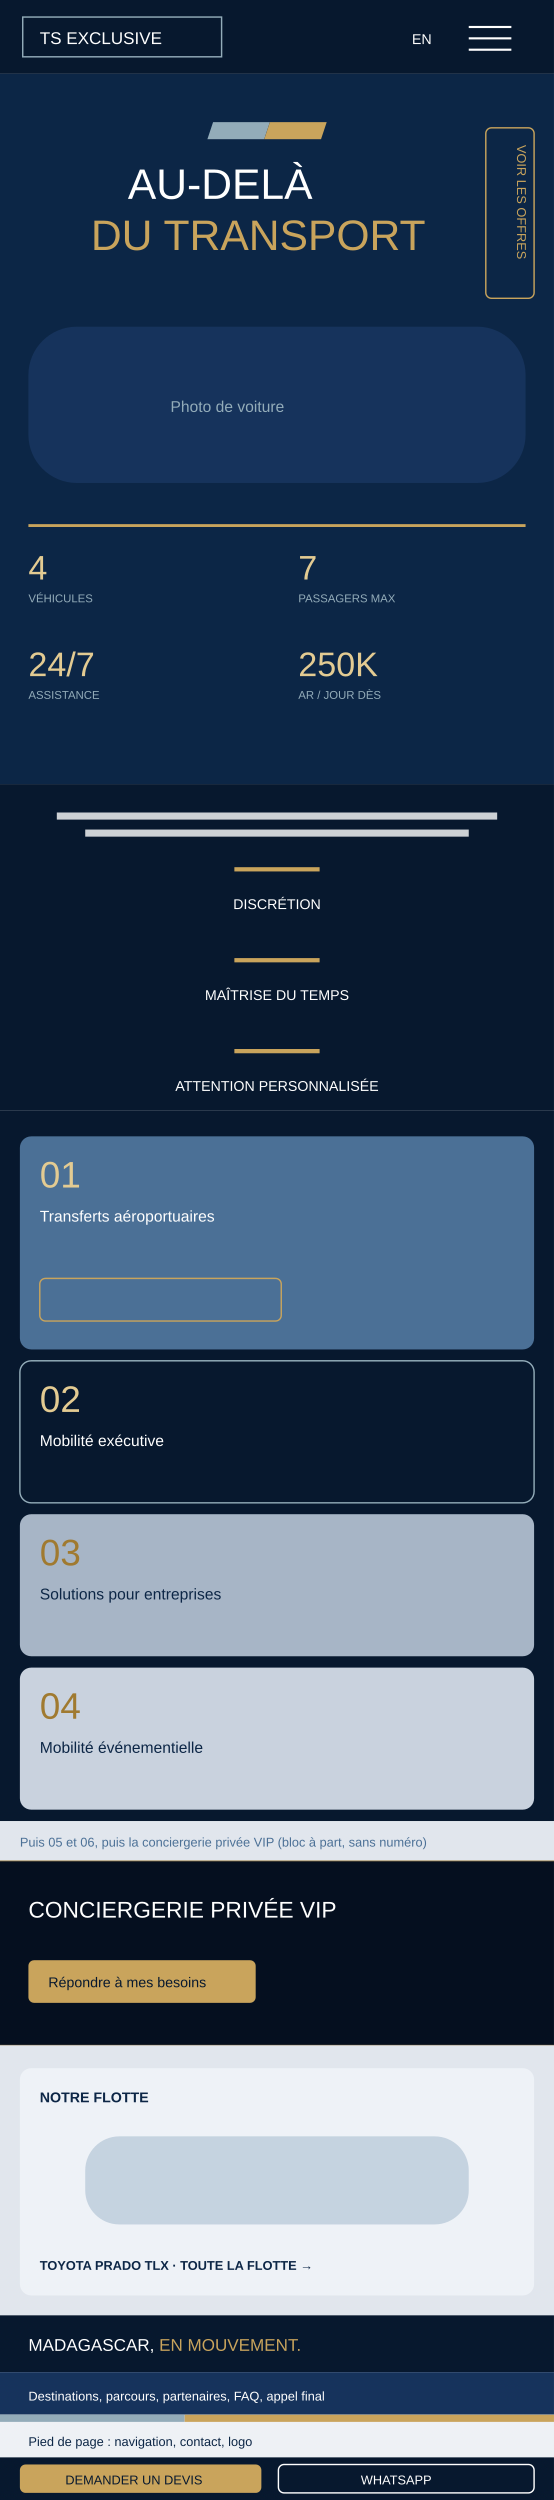
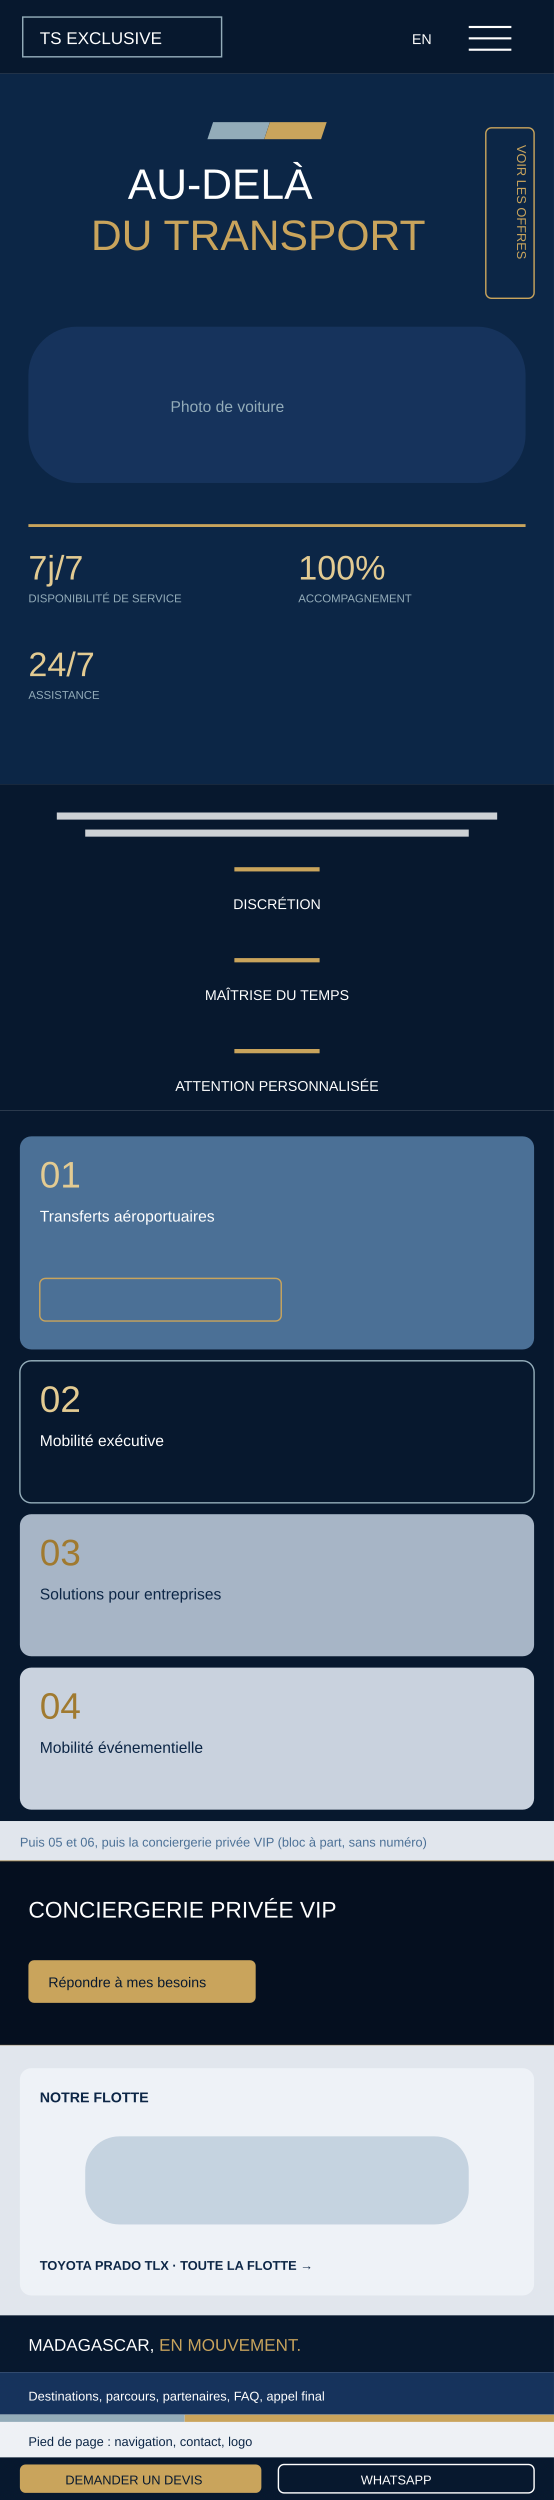
<svg xmlns="http://www.w3.org/2000/svg" viewBox="0 0 390 1760" font-family="Arial, sans-serif" font-size="11">
  <rect width="390" height="1760" fill="#e1e6ed" />
  <rect x="0" y="0" width="390" height="52" fill="#07182e" />
  <rect x="16" y="12" width="140" height="28" fill="none" stroke="#93acb9" />
  <text x="28" y="31" fill="#fff" font-size="12">TS EXCLUSIVE</text>
  <text x="290" y="31" fill="#fff" font-size="10">EN</text>
  <g stroke="#fff" stroke-width="1.5">
    <path d="M330 19h30M330 27h30M330 35h30" />
  </g>
  <rect x="0" y="52" width="390" height="500" fill="#0c2646" />
  <polygon points="150,86 190,86 186,98 146,98" fill="#93acb9" />
  <polygon points="190,86 230,86 226,98 186,98" fill="#c9a45c" />
  <text x="90" y="140" fill="#fff" font-size="30" font-weight="300">AU-DELÀ</text>
  <text x="64" y="176" fill="#c9a45c" font-size="30" font-weight="300">DU TRANSPORT</text>
  <rect x="342" y="90" width="34" height="120" rx="4" fill="none" stroke="#c9a45c" />
  <text x="0" y="0" fill="#c9a45c" font-size="9" transform="translate(364 102) rotate(90)">VOIR LES OFFRES</text>
  <rect x="20" y="230" width="350" height="110" rx="34" fill="#16335c" />
  <text x="120" y="290" fill="#93acb9">Photo de voiture</text>
  <path d="M20 370H370" stroke="#c9a45c" stroke-width="2" />
  <g fill="#e3cb92" font-size="24" font-weight="300">
-     <text x="20" y="408">4</text>
-     <text x="210" y="408">7</text>
+     <text x="20" y="408">7j/7</text>
+     <text x="210" y="408">100%</text>
    <text x="20" y="476">24/7</text>
-     <text x="210" y="476">250K</text>
  </g>
  <g fill="#93acb9" font-size="8">
-     <text x="20" y="424">VÉHICULES</text>
-     <text x="210" y="424">PASSAGERS MAX</text>
+     <text x="20" y="424">DISPONIBILITÉ DE SERVICE</text>
+     <text x="210" y="424">ACCOMPAGNEMENT</text>
    <text x="20" y="492">ASSISTANCE</text>
-     <text x="210" y="492">AR / JOUR DÈS</text>
  </g>
  <rect x="0" y="552" width="390" height="230" fill="#07182e" />
  <g fill="#fff" opacity=".8">
    <rect x="40" y="572" width="310" height="5" />
    <rect x="60" y="584" width="270" height="5" />
  </g>
  <g stroke="#c9a45c" stroke-width="3">
    <path d="M165 612h60M165 676h60M165 740h60" />
  </g>
  <g fill="#fff" font-size="10" text-anchor="middle">
    <text x="195" y="640">DISCRÉTION</text>
    <text x="195" y="704">MAÎTRISE DU TEMPS</text>
    <text x="195" y="768">ATTENTION PERSONNALISÉE</text>
  </g>
  <rect x="0" y="782" width="390" height="500" fill="#07182e" />
  <rect x="14" y="800" width="362" height="150" rx="8" fill="#4b7096" />
  <text x="28" y="836" fill="#e3cb92" font-size="26" font-weight="300">01</text>
  <text x="28" y="860" fill="#fff">Transferts aéroportuaires</text>
  <rect x="28" y="900" width="170" height="30" rx="4" fill="none" stroke="#c9a45c" />
  <rect x="14" y="958" width="362" height="100" rx="8" fill="none" stroke="#93acb9" />
  <text x="28" y="994" fill="#e3cb92" font-size="26" font-weight="300">02</text>
  <text x="28" y="1018" fill="#fff">Mobilité exécutive</text>
  <rect x="14" y="1066" width="362" height="100" rx="8" fill="#a7b5c6" />
  <text x="28" y="1102" fill="#a07a30" font-size="26" font-weight="300">03</text>
  <text x="28" y="1126" fill="#0c2646">Solutions pour entreprises</text>
  <rect x="14" y="1174" width="362" height="100" rx="8" fill="#c9d2de" />
  <text x="28" y="1210" fill="#a07a30" font-size="26" font-weight="300">04</text>
  <text x="28" y="1234" fill="#0c2646">Mobilité événementielle</text>
  <text x="14" y="1300" fill="#4b7096" font-size="9">Puis 05 et 06, puis la conciergerie privée VIP (bloc à part, sans numéro)</text>
  <rect x="0" y="1310" width="390" height="130" fill="#050f1f" />
  <path d="M0 1310H390M0 1440H390" stroke="#c9a45c" opacity=".5" />
  <text x="20" y="1350" fill="#fff" font-size="16" font-weight="300">CONCIERGERIE PRIVÉE VIP</text>
  <rect x="20" y="1380" width="160" height="30" rx="4" fill="#c9a45c" />
  <text x="34" y="1399" fill="#07182e" font-size="10">Répondre à mes besoins</text>
  <rect x="0" y="1440" width="390" height="190" fill="#e1e6ed" />
  <rect x="14" y="1456" width="362" height="160" rx="8" fill="#eef2f7" />
  <text x="28" y="1480" fill="#0c2646" font-size="10" font-weight="bold">NOTRE FLOTTE</text>
  <rect x="60" y="1504" width="270" height="62" rx="24" fill="#c5d3e0" />
  <text x="28" y="1598" fill="#0c2646" font-size="9" font-weight="bold">TOYOTA PRADO TLX · TOUTE LA FLOTTE →</text>
  <rect x="0" y="1630" width="390" height="40" fill="#07182e" />
  <text x="20" y="1655" fill="#fff" font-size="12">MADAGASCAR, <tspan fill="#c9a45c">EN MOUVEMENT.</tspan>
  </text>
  <rect x="0" y="1670" width="390" height="30" fill="#16335c" />
  <text x="20" y="1690" fill="#fff" font-size="9">Destinations, parcours, partenaires, FAQ, appel final</text>
  <rect x="0" y="1700" width="390" height="30" fill="#eef1f5" />
  <rect x="0" y="1700" width="130" height="5" fill="#93acb9" />
  <rect x="130" y="1700" width="260" height="5" fill="#c9a45c" />
  <text x="20" y="1722" fill="#0c2646" font-size="9">Pied de page : navigation, contact, logo</text>
  <rect x="0" y="1730" width="390" height="30" fill="#07182e" />
  <rect x="14" y="1735" width="170" height="20" rx="4" fill="#c9a45c" />
  <text x="46" y="1749" fill="#07182e" font-size="9">DEMANDER UN DEVIS</text>
  <rect x="196" y="1735" width="180" height="20" rx="4" fill="none" stroke="#fff" />
  <text x="254" y="1749" fill="#fff" font-size="9">WHATSAPP</text>
</svg>
